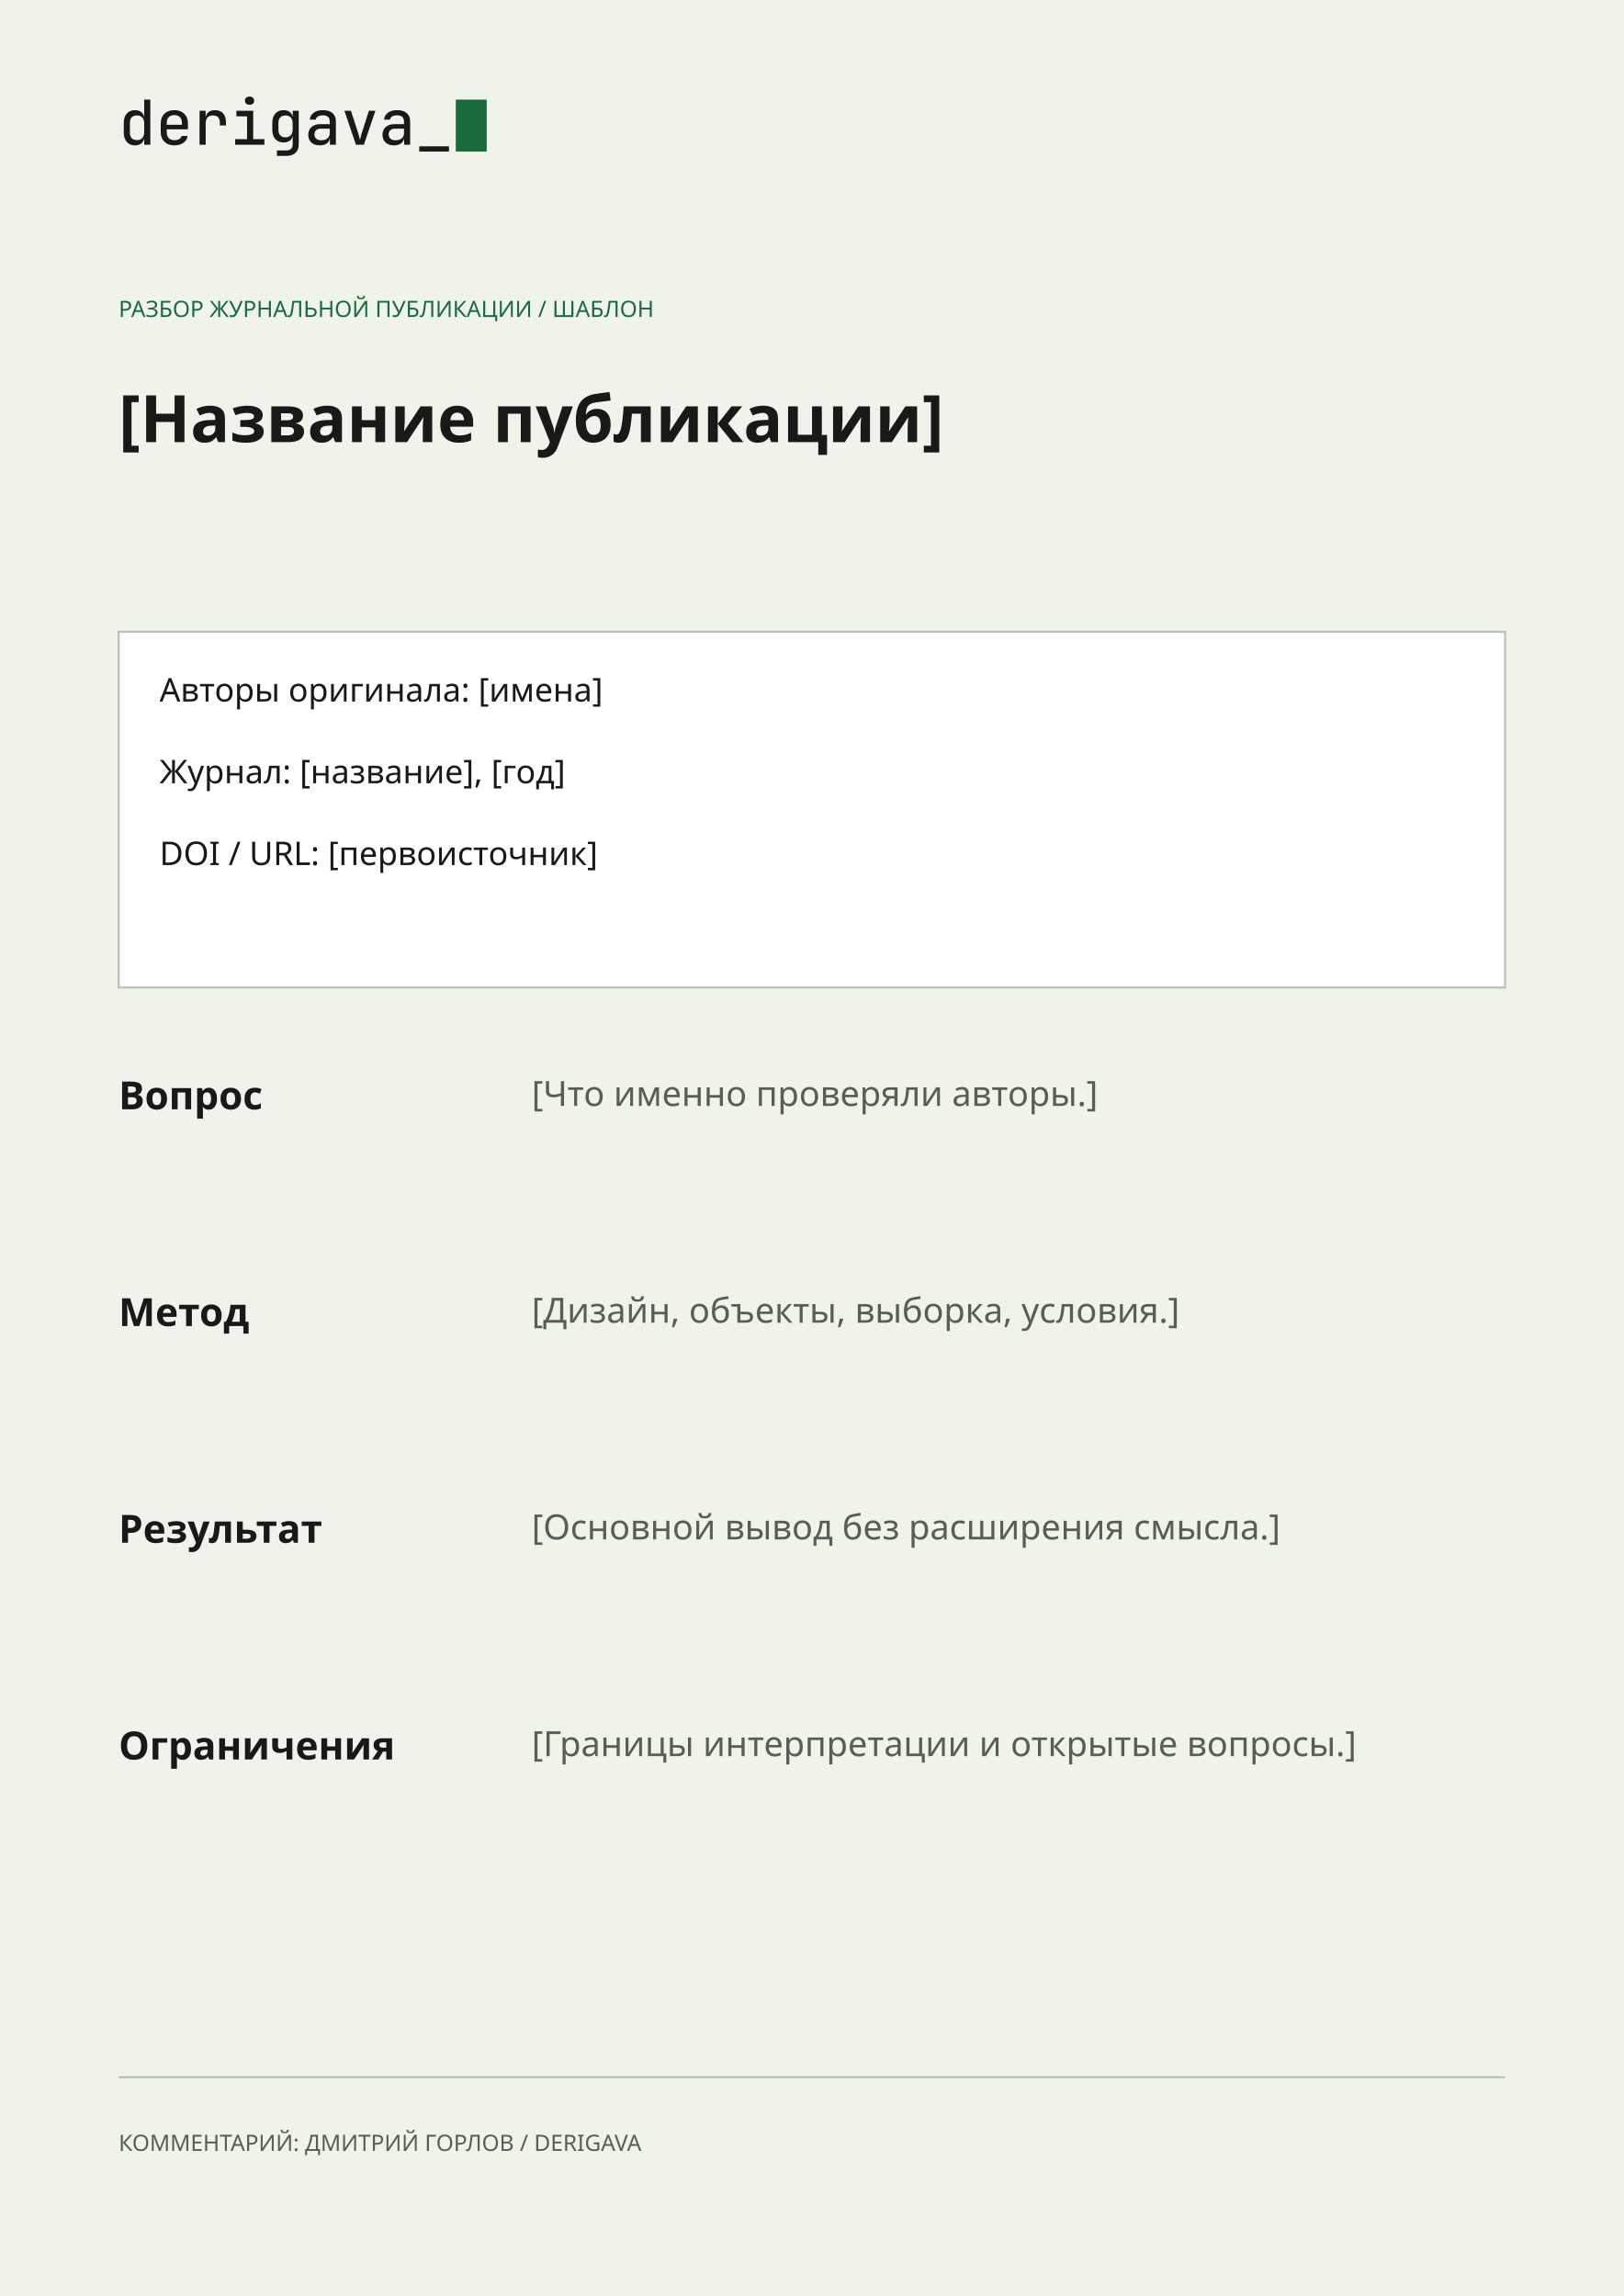
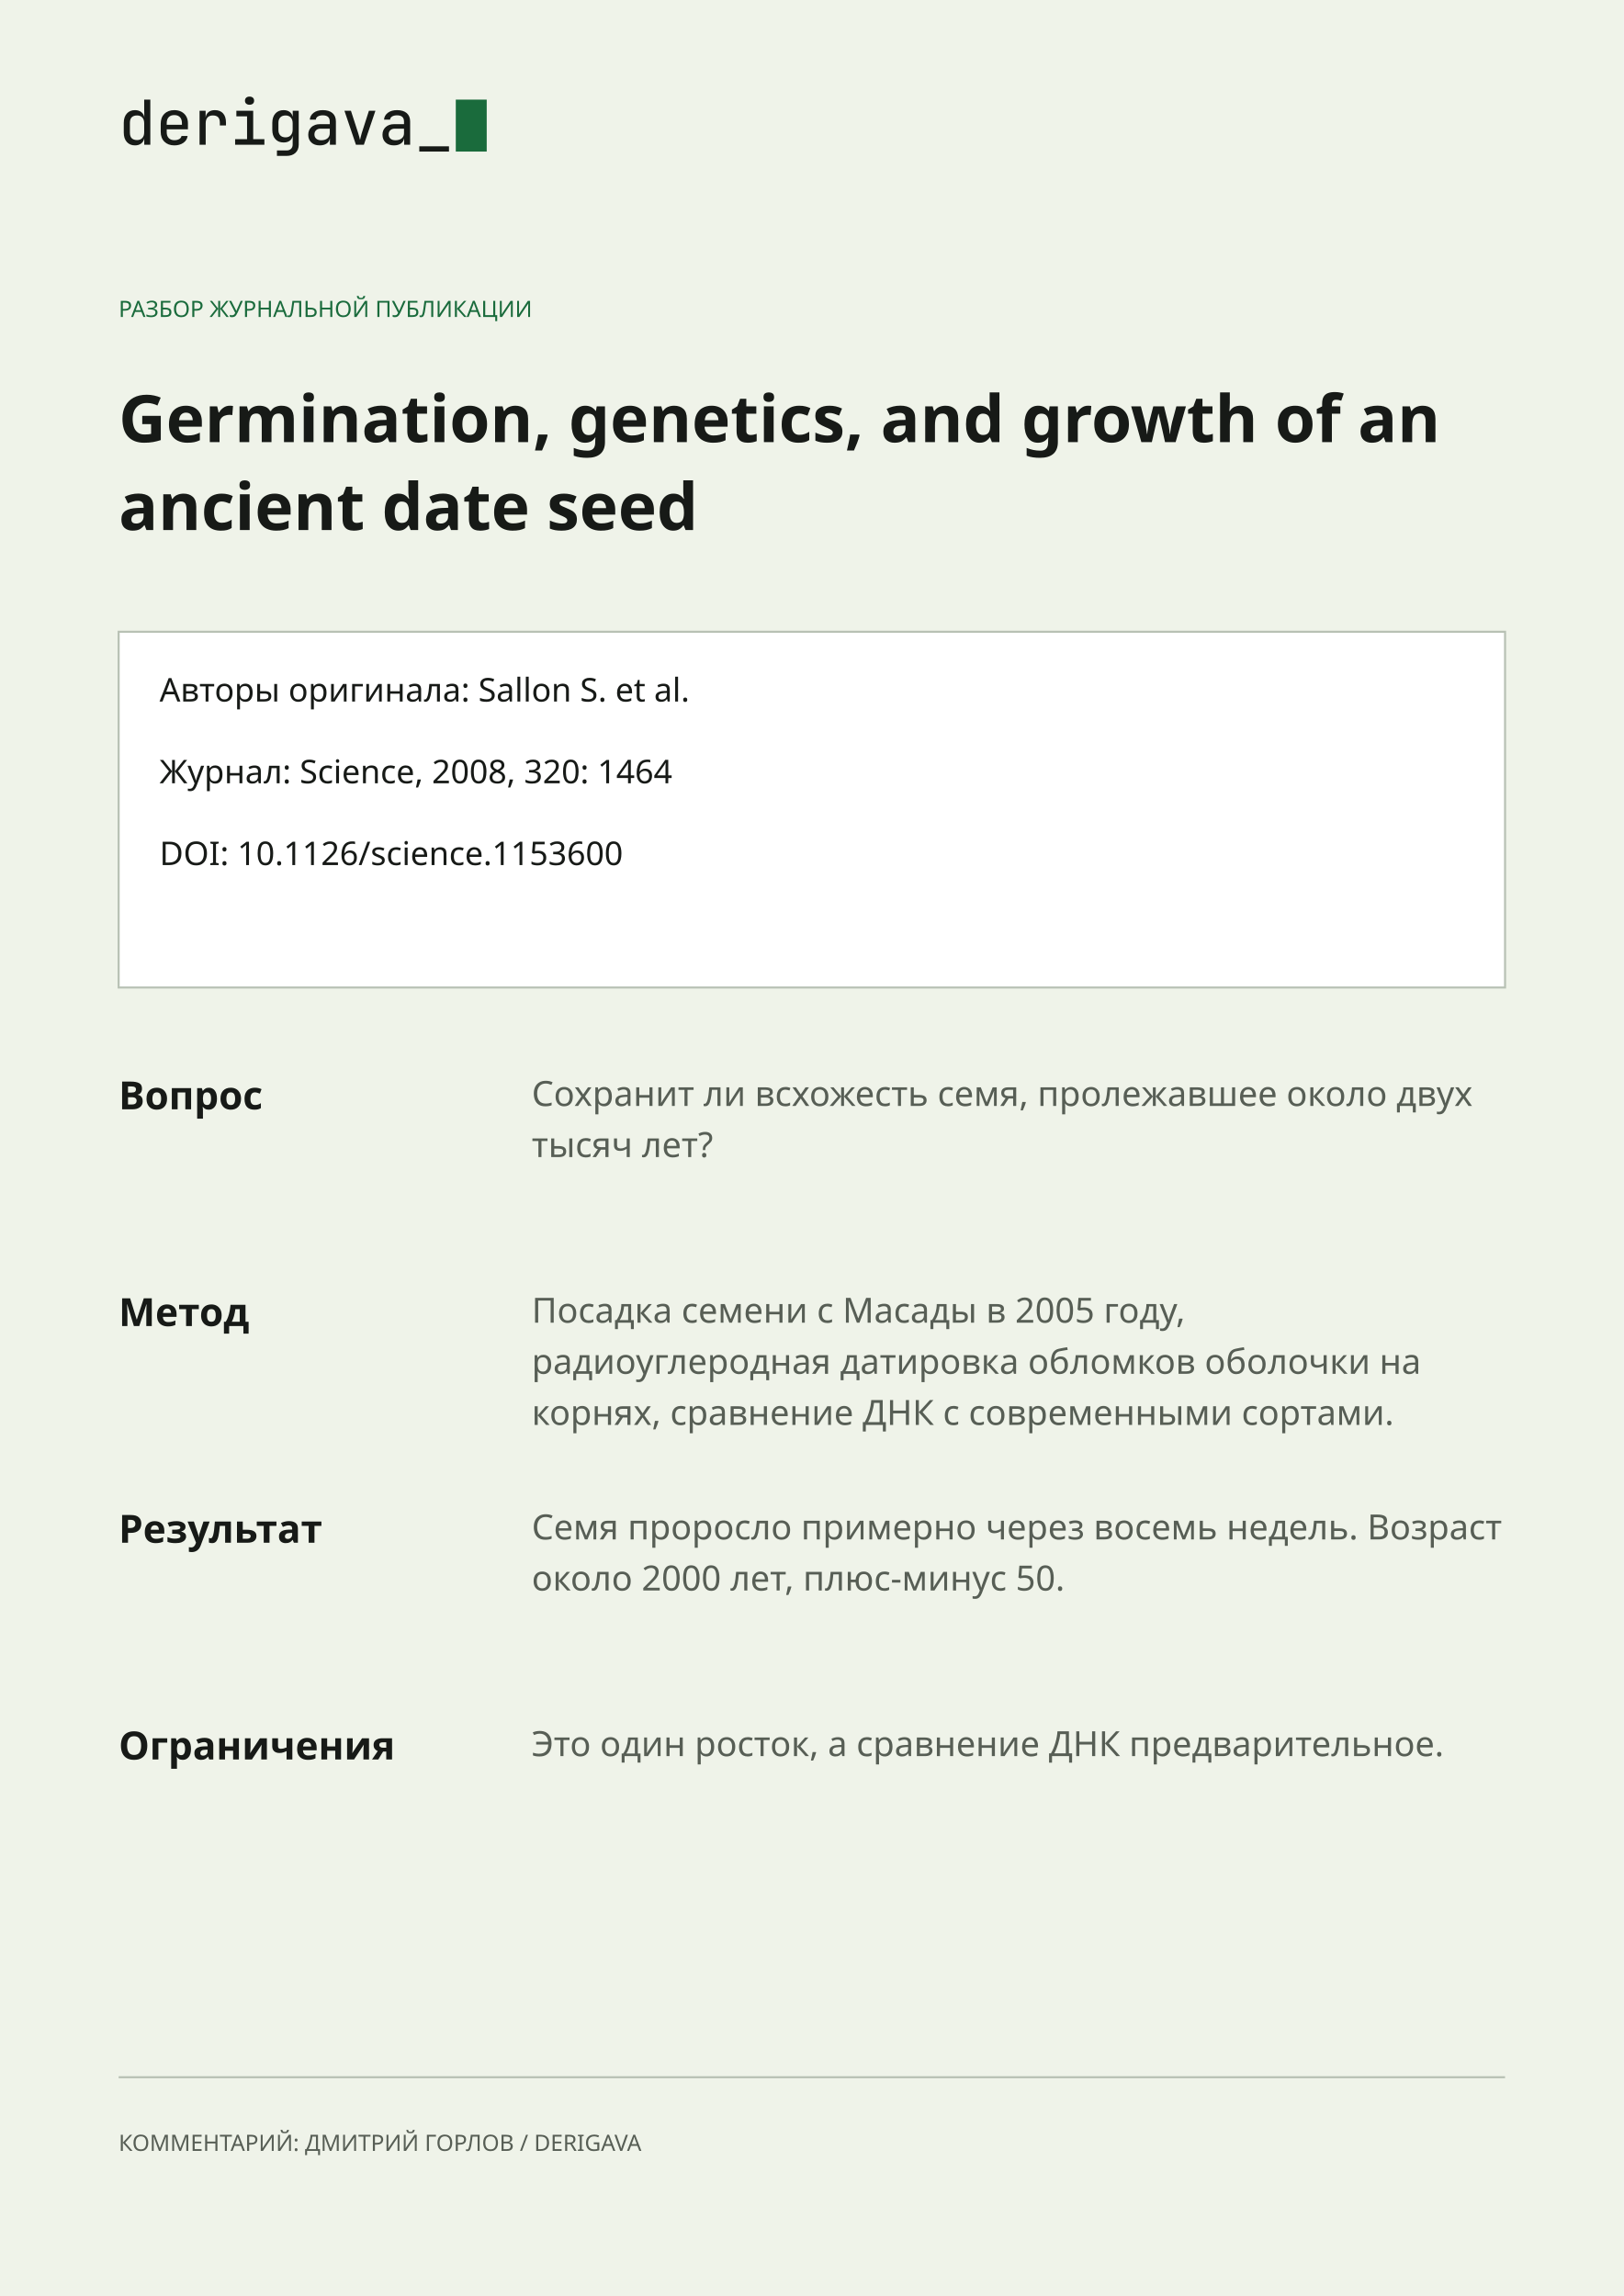
<svg xmlns="http://www.w3.org/2000/svg" width="210mm" height="297mm" viewBox="0 0 794 1123">
  <style>@font-face{font-family:"Onest";font-weight:100 900;src:url("../../00 Основа/assets/fonts/Onest-Variable.ttf")}@font-face{font-family:"Unbounded";font-weight:200 900;src:url("../../00 Основа/assets/fonts/Unbounded-Variable.ttf")}@font-face{font-family:"JetBrains Mono";font-weight:400;src:url("../../00 Основа/assets/fonts/JetBrainsMono-Regular.ttf")}@font-face{font-family:"JetBrains Mono";font-weight:500;src:url("../../00 Основа/assets/fonts/JetBrainsMono-Medium.ttf")}@font-face{font-family:"Literata";font-weight:200 900;src:url("../../00 Основа/assets/fonts/Literata-Variable.ttf")}text{font-kerning:none;white-space:pre}</style>
  <rect x="0.000" y="0.000" width="794.000" height="1123.000" rx="0" fill="#EFF3E9" stroke="none" stroke-width="1" />
  <path d="M 65.987 71.109 C 64.313 71.109 62.982 70.550 61.993 69.430 C 61.005 68.311 60.511 66.793 60.511 64.877 L 60.511 60.097 C 60.511 58.182 61.005 56.664 61.993 55.545 C 62.982 54.425 64.313 53.866 65.987 53.866 C 67.217 53.866 68.240 54.178 69.057 54.803 C 69.874 55.429 70.373 56.286 70.555 57.375 L 70.555 57.375 L 70.494 53.503 L 70.494 48.723 L 73.489 48.723 L 73.489 70.807 L 70.524 70.807 L 70.524 67.570 L 70.524 67.570 C 70.343 68.679 69.849 69.546 69.042 70.171 C 68.235 70.797 67.217 71.109 65.987 71.109 Z  M 67.015 68.508 C 68.084 68.508 68.931 68.175 69.556 67.509 C 70.182 66.844 70.494 65.906 70.494 64.696 L 70.494 60.279 C 70.494 59.069 70.182 58.131 69.556 57.466 C 68.931 56.800 68.084 56.467 67.015 56.467 C 65.906 56.467 65.044 56.755 64.429 57.329 C 63.813 57.904 63.506 58.837 63.506 60.128 L 63.506 64.847 C 63.506 66.138 63.813 67.071 64.429 67.645 C 65.044 68.220 65.906 68.508 67.015 68.508 Z " fill="#171A17" stroke="none" stroke-width="1" />
  <path d="M 85.227 71.109 C 83.230 71.109 81.622 70.514 80.402 69.324 C 79.182 68.134 78.571 66.511 78.571 64.454 L 78.571 60.521 C 78.571 58.464 79.182 56.840 80.402 55.650 C 81.622 54.461 83.230 53.866 85.227 53.866 C 86.558 53.866 87.723 54.133 88.721 54.667 C 89.719 55.202 90.496 55.948 91.050 56.906 C 91.605 57.864 91.882 58.978 91.882 60.249 L 91.882 63.244 L 81.506 63.244 L 81.506 64.696 C 81.506 65.906 81.839 66.854 82.504 67.539 C 83.170 68.225 84.077 68.568 85.227 68.568 C 86.195 68.568 86.992 68.387 87.617 68.024 C 88.242 67.661 88.615 67.156 88.736 66.511 L 91.731 66.511 C 91.529 67.923 90.834 69.042 89.644 69.869 C 88.454 70.696 86.982 71.109 85.227 71.109 Z  M 81.506 60.249 L 81.506 61.035 L 88.948 61.035 L 88.948 60.249 C 88.948 58.978 88.625 58.000 87.980 57.314 C 87.334 56.629 86.417 56.286 85.227 56.286 C 84.037 56.286 83.119 56.629 82.474 57.314 C 81.829 58.000 81.506 58.978 81.506 60.249 Z " fill="#171A17" stroke="none" stroke-width="1" />
  <path d="M 97.570 70.807 L 97.570 54.168 L 100.534 54.168 L 100.534 57.375 L 100.565 57.375 C 100.726 56.286 101.195 55.429 101.971 54.803 C 102.748 54.178 103.782 53.866 105.072 53.866 C 106.787 53.866 108.118 54.395 109.066 55.454 C 110.013 56.513 110.487 58.000 110.487 59.916 L 110.487 61.368 L 107.492 61.368 L 107.492 59.946 C 107.492 57.627 106.353 56.467 104.074 56.467 C 102.924 56.467 102.052 56.800 101.457 57.466 C 100.862 58.131 100.565 59.079 100.565 60.309 L 100.565 70.807 Z " fill="#171A17" stroke="none" stroke-width="1" />
  <path d="M 114.965 70.807 L 114.965 68.084 L 120.803 68.084 L 120.803 56.891 L 115.570 56.891 L 115.570 54.168 L 123.798 54.168 L 123.798 68.084 L 129.274 68.084 L 129.274 70.807 Z  M 122.013 51.234 C 121.328 51.234 120.783 51.057 120.380 50.704 C 119.976 50.351 119.775 49.872 119.775 49.267 C 119.775 48.642 119.976 48.148 120.380 47.785 C 120.783 47.422 121.328 47.240 122.013 47.240 C 122.699 47.240 123.244 47.422 123.647 47.785 C 124.050 48.148 124.252 48.642 124.252 49.267 C 124.252 49.872 124.050 50.351 123.647 50.704 C 123.244 51.057 122.699 51.234 122.013 51.234 Z " fill="#171A17" stroke="none" stroke-width="1" />
  <path d="M 135.415 76.252 L 135.415 73.590 L 140.104 73.590 C 141.012 73.590 141.738 73.333 142.282 72.818 C 142.827 72.304 143.099 71.603 143.099 70.716 L 143.099 69.324 L 143.160 66.450 L 143.129 66.450 C 142.928 67.479 142.439 68.276 141.662 68.840 C 140.886 69.405 139.892 69.687 138.682 69.687 C 136.968 69.687 135.617 69.138 134.629 68.039 C 133.640 66.939 133.146 65.432 133.146 63.516 L 133.146 60.097 C 133.146 58.182 133.640 56.664 134.629 55.545 C 135.617 54.425 136.968 53.866 138.682 53.866 C 139.852 53.866 140.825 54.148 141.602 54.713 C 142.378 55.277 142.877 56.054 143.099 57.042 L 143.129 57.042 L 143.129 54.168 L 146.064 54.168 L 146.064 70.746 C 146.064 72.440 145.529 73.782 144.461 74.770 C 143.392 75.758 141.939 76.252 140.104 76.252 Z  M 139.620 67.176 C 140.689 67.176 141.536 66.844 142.161 66.178 C 142.787 65.513 143.099 64.575 143.099 63.365 L 143.099 60.249 C 143.099 59.059 142.787 58.131 142.161 57.466 C 141.536 56.800 140.689 56.467 139.620 56.467 C 138.511 56.467 137.654 56.785 137.049 57.420 C 136.444 58.055 136.141 58.918 136.141 60.007 L 136.141 63.637 C 136.141 64.726 136.444 65.588 137.049 66.224 C 137.654 66.859 138.511 67.176 139.620 67.176 Z " fill="#171A17" stroke="none" stroke-width="1" />
  <path d="M 156.289 71.109 C 154.575 71.109 153.218 70.630 152.220 69.672 C 151.222 68.714 150.723 67.459 150.723 65.906 C 150.723 64.353 151.242 63.103 152.281 62.155 C 153.319 61.207 154.686 60.733 156.380 60.733 L 161.250 60.733 L 161.250 59.462 C 161.250 57.425 160.121 56.407 157.862 56.407 C 156.854 56.407 156.042 56.593 155.427 56.966 C 154.812 57.339 154.484 57.859 154.444 58.524 L 151.479 58.524 C 151.580 57.173 152.195 56.059 153.324 55.182 C 154.454 54.304 155.966 53.866 157.862 53.866 C 159.899 53.866 161.472 54.350 162.582 55.318 C 163.691 56.286 164.245 57.647 164.245 59.402 L 164.245 70.807 L 161.311 70.807 L 161.311 67.751 L 161.250 67.751 C 161.109 68.780 160.600 69.597 159.723 70.202 C 158.845 70.807 157.701 71.109 156.289 71.109 Z  M 157.076 68.598 C 158.346 68.598 159.360 68.291 160.116 67.676 C 160.872 67.061 161.250 66.218 161.250 65.150 L 161.250 62.941 L 156.652 62.941 C 155.785 62.941 155.084 63.198 154.550 63.713 C 154.015 64.227 153.748 64.908 153.748 65.755 C 153.748 66.622 154.040 67.313 154.625 67.827 C 155.210 68.341 156.027 68.598 157.076 68.598 Z " fill="#171A17" stroke="none" stroke-width="1" />
  <path d="M 174.047 70.807 L 168.420 54.168 L 171.597 54.168 L 175.136 65.089 C 175.338 65.734 175.519 66.365 175.681 66.980 C 175.842 67.595 175.963 68.084 176.044 68.447 C 176.124 68.084 176.235 67.595 176.376 66.980 C 176.518 66.365 176.689 65.734 176.891 65.089 L 180.400 54.168 L 183.576 54.168 L 177.919 70.807 Z " fill="#171A17" stroke="none" stroke-width="1" />
  <path d="M 192.592 71.109 C 190.877 71.109 189.521 70.630 188.523 69.672 C 187.524 68.714 187.025 67.459 187.025 65.906 C 187.025 64.353 187.545 63.103 188.583 62.155 C 189.622 61.207 190.988 60.733 192.682 60.733 L 197.553 60.733 L 197.553 59.462 C 197.553 57.425 196.424 56.407 194.165 56.407 C 193.156 56.407 192.345 56.593 191.729 56.966 C 191.114 57.339 190.787 57.859 190.746 58.524 L 187.782 58.524 C 187.882 57.173 188.497 56.059 189.627 55.182 C 190.756 54.304 192.269 53.866 194.165 53.866 C 196.202 53.866 197.775 54.350 198.884 55.318 C 199.993 56.286 200.548 57.647 200.548 59.402 L 200.548 70.807 L 197.613 70.807 L 197.613 67.751 L 197.553 67.751 C 197.412 68.780 196.903 69.597 196.025 70.202 C 195.148 70.807 194.003 71.109 192.592 71.109 Z  M 193.378 68.598 C 194.649 68.598 195.662 68.291 196.418 67.676 C 197.175 67.061 197.553 66.218 197.553 65.150 L 197.553 62.941 L 192.955 62.941 C 192.087 62.941 191.387 63.198 190.852 63.713 C 190.318 64.227 190.050 64.908 190.050 65.755 C 190.050 66.622 190.343 67.313 190.928 67.827 C 191.513 68.341 192.329 68.598 193.378 68.598 Z " fill="#171A17" stroke="none" stroke-width="1" />
  <path d="M 205.025 74.134 L 205.025 71.563 L 219.546 71.563 L 219.546 74.134 Z " fill="#171A17" stroke="none" stroke-width="1" />
  <rect x="222.874" y="48.723" width="15.126" height="25.412" rx="0" fill="#1A6B3C" stroke="none" stroke-width="1" />
-   <text x="58.000" y="155.020" font-family="JetBrains Mono" font-weight="500" font-size="11" fill="#1A6B3C">РАЗБОР ЖУРНАЛЬНОЙ ПУБЛИКАЦИИ / ШАБЛОН</text>
-   <text x="58.000" y="216.240" font-family="Onest" font-weight="600" font-size="32" fill="#171A17">[Название публикации]</text>
+   <text x="58.000" y="155.020" font-family="JetBrains Mono" font-weight="500" font-size="11" fill="#1A6B3C">РАЗБОР ЖУРНАЛЬНОЙ ПУБЛИКАЦИИ</text>
+   <text x="58.000" y="216.240" font-family="Onest" font-weight="600" font-size="32" fill="#171A17">Germination, genetics, and growth of an</text>
+   <text x="58.000" y="259.240" font-family="Onest" font-weight="600" font-size="32" fill="#171A17">ancient date seed</text>
  <rect x="58.000" y="309.000" width="678.000" height="174.000" rx="0" fill="#FFFFFF" stroke="#B8C1B4" stroke-width="1" />
-   <text x="78.000" y="343.120" font-family="Onest" font-weight="400" font-size="16" fill="#171A17">Авторы оригинала: [имена]</text>
-   <text x="78.000" y="383.120" font-family="Onest" font-weight="400" font-size="16" fill="#171A17">Журнал: [название], [год]</text>
-   <text x="78.000" y="423.120" font-family="Onest" font-weight="400" font-size="16" fill="#171A17">DOI / URL: [первоисточник]</text>
+   <text x="78.000" y="343.120" font-family="Onest" font-weight="400" font-size="16" fill="#171A17">Авторы оригинала: Sallon S. et al.</text>
+   <text x="78.000" y="383.120" font-family="Onest" font-weight="400" font-size="16" fill="#171A17">Журнал: Science, 2008, 320: 1464</text>
+   <text x="78.000" y="423.120" font-family="Onest" font-weight="400" font-size="16" fill="#171A17">DOI: 10.1126/science.1153600</text>
  <text x="58.000" y="542.580" font-family="Onest" font-weight="600" font-size="19" fill="#171A17">Вопрос</text>
-   <text x="260.000" y="540.940" font-family="Onest" font-weight="400" font-size="17" fill="#575E55">[Что именно проверяли авторы.]</text>
+   <text x="260.000" y="540.940" font-family="Onest" font-weight="400" font-size="17" fill="#575E55">Сохранит ли всхожесть семя, пролежавшее около двух</text>
+   <text x="260.000" y="565.940" font-family="Onest" font-weight="400" font-size="17" fill="#575E55">тысяч лет?</text>
  <text x="58.000" y="648.580" font-family="Onest" font-weight="600" font-size="19" fill="#171A17">Метод</text>
-   <text x="260.000" y="646.940" font-family="Onest" font-weight="400" font-size="17" fill="#575E55">[Дизайн, объекты, выборка, условия.]</text>
+   <text x="260.000" y="646.940" font-family="Onest" font-weight="400" font-size="17" fill="#575E55">Посадка семени с Масады в 2005 году,</text>
+   <text x="260.000" y="671.940" font-family="Onest" font-weight="400" font-size="17" fill="#575E55">радиоуглеродная датировка обломков оболочки на</text>
+   <text x="260.000" y="696.940" font-family="Onest" font-weight="400" font-size="17" fill="#575E55">корнях, сравнение ДНК с современными сортами.</text>
  <text x="58.000" y="754.580" font-family="Onest" font-weight="600" font-size="19" fill="#171A17">Результат</text>
-   <text x="260.000" y="752.940" font-family="Onest" font-weight="400" font-size="17" fill="#575E55">[Основной вывод без расширения смысла.]</text>
+   <text x="260.000" y="752.940" font-family="Onest" font-weight="400" font-size="17" fill="#575E55">Семя проросло примерно через восемь недель. Возраст</text>
+   <text x="260.000" y="777.940" font-family="Onest" font-weight="400" font-size="17" fill="#575E55">около 2000 лет, плюс-минус 50.</text>
  <text x="58.000" y="860.580" font-family="Onest" font-weight="600" font-size="19" fill="#171A17">Ограничения</text>
-   <text x="260.000" y="858.940" font-family="Onest" font-weight="400" font-size="17" fill="#575E55">[Границы интерпретации и открытые вопросы.]</text>
+   <text x="260.000" y="858.940" font-family="Onest" font-weight="400" font-size="17" fill="#575E55">Это один росток, а сравнение ДНК предварительное.</text>
  <line x1="58.000" y1="1016.000" x2="736.000" y2="1016.000" stroke="#B8C1B4" stroke-width="1" />
  <text x="58.000" y="1052.020" font-family="JetBrains Mono" font-weight="400" font-size="11" fill="#575E55">КОММЕНТАРИЙ: ДМИТРИЙ ГОРЛОВ / DERIGAVA</text>
</svg>
